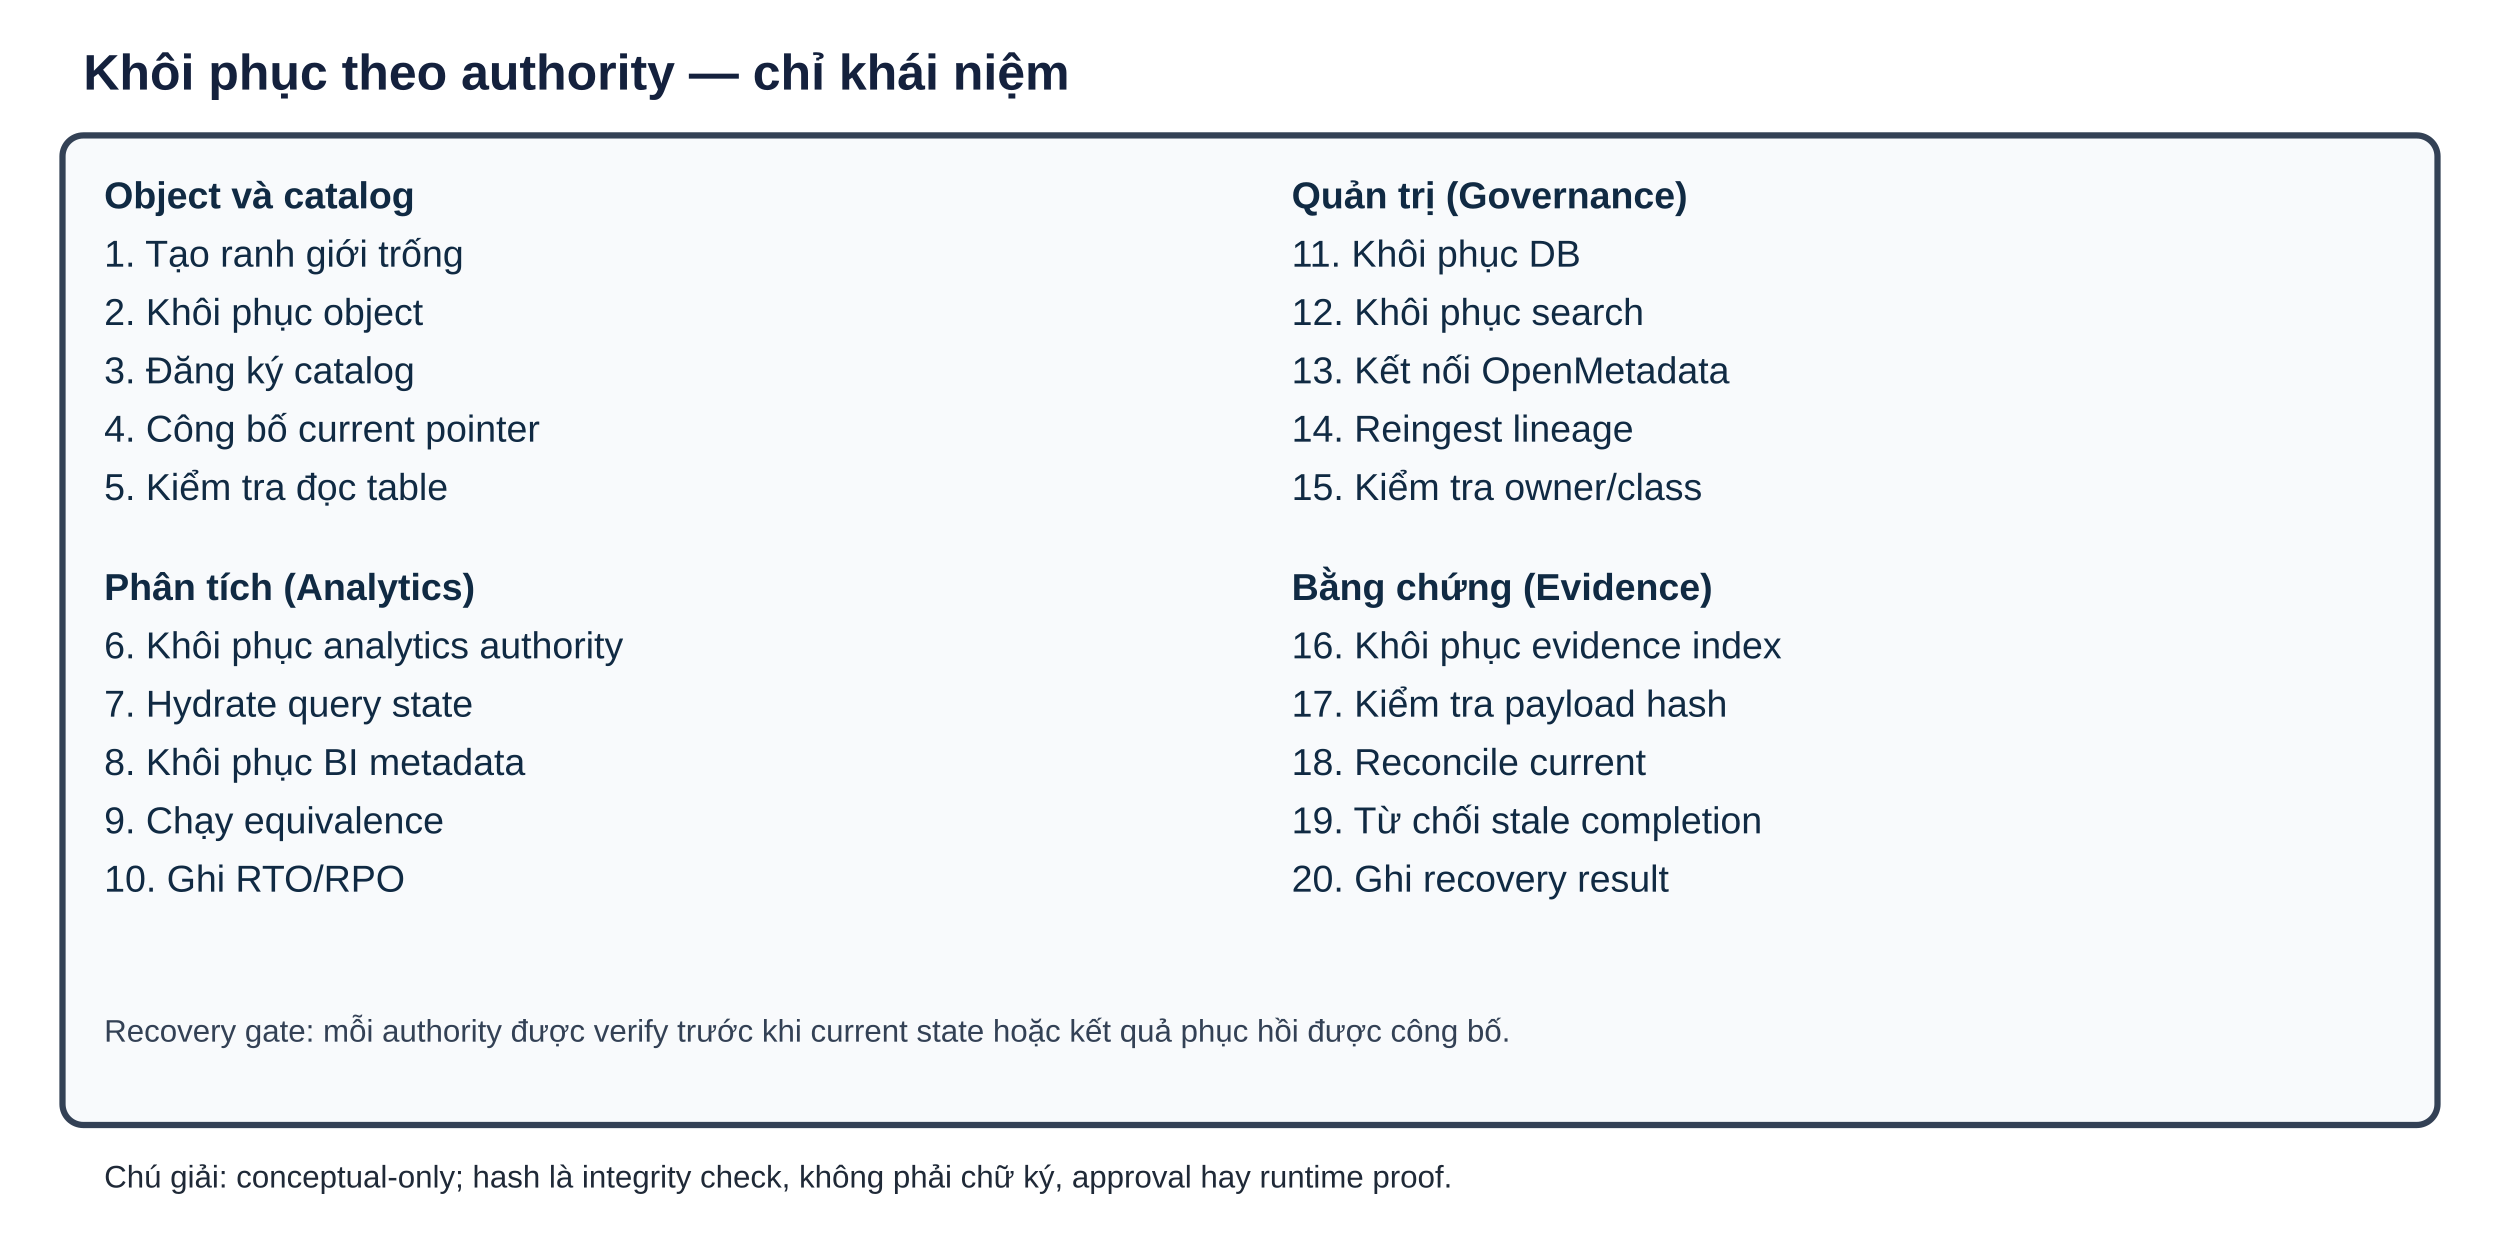
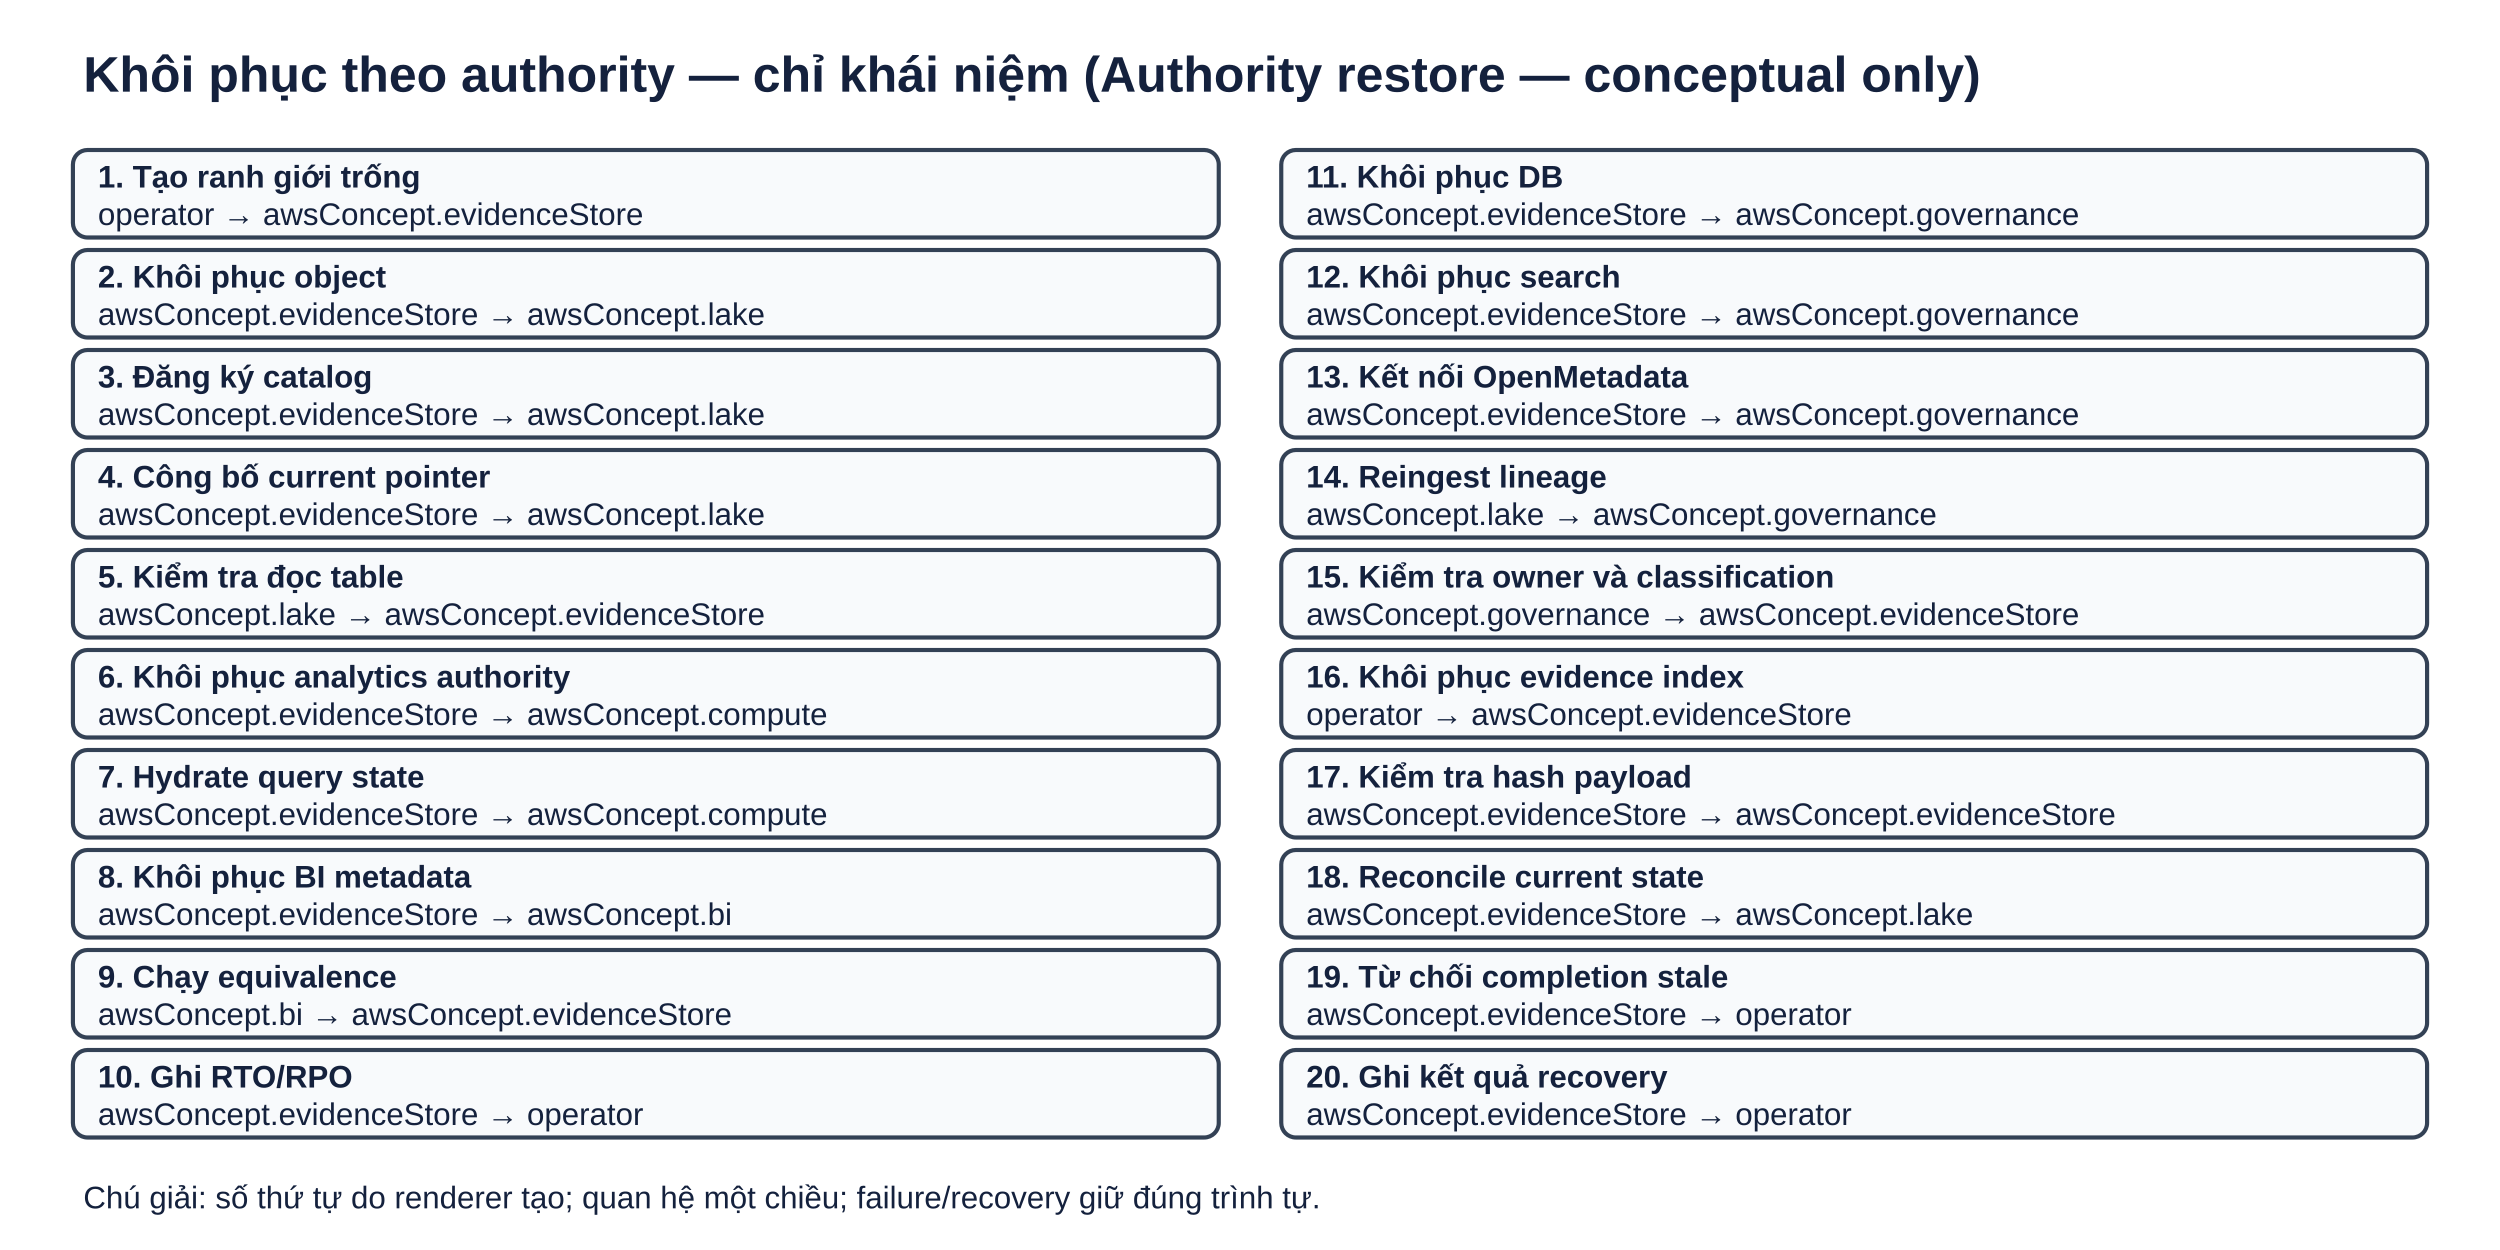
- <svg xmlns="http://www.w3.org/2000/svg" width="1200" height="600" viewBox="0 0 1200 600" role="img" aria-labelledby="title desc">
-   <rect width="1200" height="600" fill="#fff" />
-   <text x="40" y="43" font-family="Arial" font-size="24" font-weight="700" fill="#14213d">Khôi phục theo authority — chỉ khái niệm</text>
-   <rect x="30" y="65" width="1140" height="475" rx="10" fill="#f8fafc" stroke="#334155" stroke-width="3" />
-   <g font-family="Arial" font-size="18" fill="#102a43">
-     <text x="50" y="100" font-weight="700">Object và catalog</text>
-     <text x="50" y="128">1. Tạo ranh giới trống</text>
-     <text x="50" y="156">2. Khôi phục object</text>
-     <text x="50" y="184">3. Đăng ký catalog</text>
-     <text x="50" y="212">4. Công bố current pointer</text>
-     <text x="50" y="240">5. Kiểm tra đọc table</text>
-     <text x="50" y="288" font-weight="700">Phân tích (Analytics)</text>
-     <text x="50" y="316">6. Khôi phục analytics authority</text>
-     <text x="50" y="344">7. Hydrate query state</text>
-     <text x="50" y="372">8. Khôi phục BI metadata</text>
-     <text x="50" y="400">9. Chạy equivalence</text>
-     <text x="50" y="428">10. Ghi RTO/RPO</text>
-     <text x="620" y="100" font-weight="700">Quản trị (Governance)</text>
-     <text x="620" y="128">11. Khôi phục DB</text>
-     <text x="620" y="156">12. Khôi phục search</text>
-     <text x="620" y="184">13. Kết nối OpenMetadata</text>
-     <text x="620" y="212">14. Reingest lineage</text>
-     <text x="620" y="240">15. Kiểm tra owner/class</text>
-     <text x="620" y="288" font-weight="700">Bằng chứng (Evidence)</text>
-     <text x="620" y="316">16. Khôi phục evidence index</text>
-     <text x="620" y="344">17. Kiểm tra payload hash</text>
-     <text x="620" y="372">18. Reconcile current</text>
-     <text x="620" y="400">19. Từ chối stale completion</text>
-     <text x="620" y="428">20. Ghi recovery result</text>
-   </g>
-   <text x="50" y="500" font-family="Arial" font-size="15" fill="#334155">Recovery gate: mỗi authority được verify trước khi current state hoặc kết quả phục hồi được công bố.</text>
-   <text x="50" y="570" font-family="Arial" font-size="15" fill="#1f2937">Chú giải: conceptual-only; hash là integrity check, không phải chữ ký, approval hay runtime proof.</text>
+ <svg xmlns="http://www.w3.org/2000/svg" width="1200" height="600" viewBox="0 0 1200 600" role="img" aria-labelledby="title desc" data-source-sha256="d2ad6451335234742d897dda1eabce64cecbbd8b48a7e44478af5d748cacea12" data-raw-sha256="cd58bce8be2540ae6b552622680edc915823786729edc4aa6401d88d90b4c160">
+   <rect width="1200" height="600" fill="#ffffff" />
+   <text x="40" y="44" font-family="Arial, sans-serif" font-size="24" font-weight="700" fill="#14213d">Khôi phục theo authority — chỉ khái niệm (Authority restore — conceptual only)</text>
+   <rect data-node="step-1" x="35" y="72" width="550" height="42" rx="7" fill="#f8fafc" stroke="#334155" stroke-width="2" />
+   <text x="47" y="90" font-family="Arial, sans-serif" font-size="15" font-weight="700" fill="#14213d">1. Tạo ranh giới trống</text>
+   <text x="47" y="108" font-family="Arial, sans-serif" font-size="15" font-weight="400" fill="#14213d">operator → awsConcept.evidenceStore</text>
+   <rect data-node="step-2" x="35" y="120" width="550" height="42" rx="7" fill="#f8fafc" stroke="#334155" stroke-width="2" />
+   <text x="47" y="138" font-family="Arial, sans-serif" font-size="15" font-weight="700" fill="#14213d">2. Khôi phục object</text>
+   <text x="47" y="156" font-family="Arial, sans-serif" font-size="15" font-weight="400" fill="#14213d">awsConcept.evidenceStore → awsConcept.lake</text>
+   <rect data-node="step-3" x="35" y="168" width="550" height="42" rx="7" fill="#f8fafc" stroke="#334155" stroke-width="2" />
+   <text x="47" y="186" font-family="Arial, sans-serif" font-size="15" font-weight="700" fill="#14213d">3. Đăng ký catalog</text>
+   <text x="47" y="204" font-family="Arial, sans-serif" font-size="15" font-weight="400" fill="#14213d">awsConcept.evidenceStore → awsConcept.lake</text>
+   <rect data-node="step-4" x="35" y="216" width="550" height="42" rx="7" fill="#f8fafc" stroke="#334155" stroke-width="2" />
+   <text x="47" y="234" font-family="Arial, sans-serif" font-size="15" font-weight="700" fill="#14213d">4. Công bố current pointer</text>
+   <text x="47" y="252" font-family="Arial, sans-serif" font-size="15" font-weight="400" fill="#14213d">awsConcept.evidenceStore → awsConcept.lake</text>
+   <rect data-node="step-5" x="35" y="264" width="550" height="42" rx="7" fill="#f8fafc" stroke="#334155" stroke-width="2" />
+   <text x="47" y="282" font-family="Arial, sans-serif" font-size="15" font-weight="700" fill="#14213d">5. Kiểm tra đọc table</text>
+   <text x="47" y="300" font-family="Arial, sans-serif" font-size="15" font-weight="400" fill="#14213d">awsConcept.lake → awsConcept.evidenceStore</text>
+   <rect data-node="step-6" x="35" y="312" width="550" height="42" rx="7" fill="#f8fafc" stroke="#334155" stroke-width="2" />
+   <text x="47" y="330" font-family="Arial, sans-serif" font-size="15" font-weight="700" fill="#14213d">6. Khôi phục analytics authority</text>
+   <text x="47" y="348" font-family="Arial, sans-serif" font-size="15" font-weight="400" fill="#14213d">awsConcept.evidenceStore → awsConcept.compute</text>
+   <rect data-node="step-7" x="35" y="360" width="550" height="42" rx="7" fill="#f8fafc" stroke="#334155" stroke-width="2" />
+   <text x="47" y="378" font-family="Arial, sans-serif" font-size="15" font-weight="700" fill="#14213d">7. Hydrate query state</text>
+   <text x="47" y="396" font-family="Arial, sans-serif" font-size="15" font-weight="400" fill="#14213d">awsConcept.evidenceStore → awsConcept.compute</text>
+   <rect data-node="step-8" x="35" y="408" width="550" height="42" rx="7" fill="#f8fafc" stroke="#334155" stroke-width="2" />
+   <text x="47" y="426" font-family="Arial, sans-serif" font-size="15" font-weight="700" fill="#14213d">8. Khôi phục BI metadata</text>
+   <text x="47" y="444" font-family="Arial, sans-serif" font-size="15" font-weight="400" fill="#14213d">awsConcept.evidenceStore → awsConcept.bi</text>
+   <rect data-node="step-9" x="35" y="456" width="550" height="42" rx="7" fill="#f8fafc" stroke="#334155" stroke-width="2" />
+   <text x="47" y="474" font-family="Arial, sans-serif" font-size="15" font-weight="700" fill="#14213d">9. Chạy equivalence</text>
+   <text x="47" y="492" font-family="Arial, sans-serif" font-size="15" font-weight="400" fill="#14213d">awsConcept.bi → awsConcept.evidenceStore</text>
+   <rect data-node="step-10" x="35" y="504" width="550" height="42" rx="7" fill="#f8fafc" stroke="#334155" stroke-width="2" />
+   <text x="47" y="522" font-family="Arial, sans-serif" font-size="15" font-weight="700" fill="#14213d">10. Ghi RTO/RPO</text>
+   <text x="47" y="540" font-family="Arial, sans-serif" font-size="15" font-weight="400" fill="#14213d">awsConcept.evidenceStore → operator</text>
+   <rect data-node="step-11" x="615" y="72" width="550" height="42" rx="7" fill="#f8fafc" stroke="#334155" stroke-width="2" />
+   <text x="627" y="90" font-family="Arial, sans-serif" font-size="15" font-weight="700" fill="#14213d">11. Khôi phục DB</text>
+   <text x="627" y="108" font-family="Arial, sans-serif" font-size="15" font-weight="400" fill="#14213d">awsConcept.evidenceStore → awsConcept.governance</text>
+   <rect data-node="step-12" x="615" y="120" width="550" height="42" rx="7" fill="#f8fafc" stroke="#334155" stroke-width="2" />
+   <text x="627" y="138" font-family="Arial, sans-serif" font-size="15" font-weight="700" fill="#14213d">12. Khôi phục search</text>
+   <text x="627" y="156" font-family="Arial, sans-serif" font-size="15" font-weight="400" fill="#14213d">awsConcept.evidenceStore → awsConcept.governance</text>
+   <rect data-node="step-13" x="615" y="168" width="550" height="42" rx="7" fill="#f8fafc" stroke="#334155" stroke-width="2" />
+   <text x="627" y="186" font-family="Arial, sans-serif" font-size="15" font-weight="700" fill="#14213d">13. Kết nối OpenMetadata</text>
+   <text x="627" y="204" font-family="Arial, sans-serif" font-size="15" font-weight="400" fill="#14213d">awsConcept.evidenceStore → awsConcept.governance</text>
+   <rect data-node="step-14" x="615" y="216" width="550" height="42" rx="7" fill="#f8fafc" stroke="#334155" stroke-width="2" />
+   <text x="627" y="234" font-family="Arial, sans-serif" font-size="15" font-weight="700" fill="#14213d">14. Reingest lineage</text>
+   <text x="627" y="252" font-family="Arial, sans-serif" font-size="15" font-weight="400" fill="#14213d">awsConcept.lake → awsConcept.governance</text>
+   <rect data-node="step-15" x="615" y="264" width="550" height="42" rx="7" fill="#f8fafc" stroke="#334155" stroke-width="2" />
+   <text x="627" y="282" font-family="Arial, sans-serif" font-size="15" font-weight="700" fill="#14213d">15. Kiểm tra owner và classification</text>
+   <text x="627" y="300" font-family="Arial, sans-serif" font-size="15" font-weight="400" fill="#14213d">awsConcept.governance → awsConcept.evidenceStore</text>
+   <rect data-node="step-16" x="615" y="312" width="550" height="42" rx="7" fill="#f8fafc" stroke="#334155" stroke-width="2" />
+   <text x="627" y="330" font-family="Arial, sans-serif" font-size="15" font-weight="700" fill="#14213d">16. Khôi phục evidence index</text>
+   <text x="627" y="348" font-family="Arial, sans-serif" font-size="15" font-weight="400" fill="#14213d">operator → awsConcept.evidenceStore</text>
+   <rect data-node="step-17" x="615" y="360" width="550" height="42" rx="7" fill="#f8fafc" stroke="#334155" stroke-width="2" />
+   <text x="627" y="378" font-family="Arial, sans-serif" font-size="15" font-weight="700" fill="#14213d">17. Kiểm tra hash payload</text>
+   <text x="627" y="396" font-family="Arial, sans-serif" font-size="15" font-weight="400" fill="#14213d">awsConcept.evidenceStore → awsConcept.evidenceStore</text>
+   <rect data-node="step-18" x="615" y="408" width="550" height="42" rx="7" fill="#f8fafc" stroke="#334155" stroke-width="2" />
+   <text x="627" y="426" font-family="Arial, sans-serif" font-size="15" font-weight="700" fill="#14213d">18. Reconcile current state</text>
+   <text x="627" y="444" font-family="Arial, sans-serif" font-size="15" font-weight="400" fill="#14213d">awsConcept.evidenceStore → awsConcept.lake</text>
+   <rect data-node="step-19" x="615" y="456" width="550" height="42" rx="7" fill="#f8fafc" stroke="#334155" stroke-width="2" />
+   <text x="627" y="474" font-family="Arial, sans-serif" font-size="15" font-weight="700" fill="#14213d">19. Từ chối completion stale</text>
+   <text x="627" y="492" font-family="Arial, sans-serif" font-size="15" font-weight="400" fill="#14213d">awsConcept.evidenceStore → operator</text>
+   <rect data-node="step-20" x="615" y="504" width="550" height="42" rx="7" fill="#f8fafc" stroke="#334155" stroke-width="2" />
+   <text x="627" y="522" font-family="Arial, sans-serif" font-size="15" font-weight="700" fill="#14213d">20. Ghi kết quả recovery</text>
+   <text x="627" y="540" font-family="Arial, sans-serif" font-size="15" font-weight="400" fill="#14213d">awsConcept.evidenceStore → operator</text>
+   <text x="40" y="580" font-family="Arial, sans-serif" font-size="15" font-weight="400" fill="#14213d">Chú giải: số thứ tự do renderer tạo; quan hệ một chiều; failure/recovery giữ đúng trình tự.</text>
</svg>
